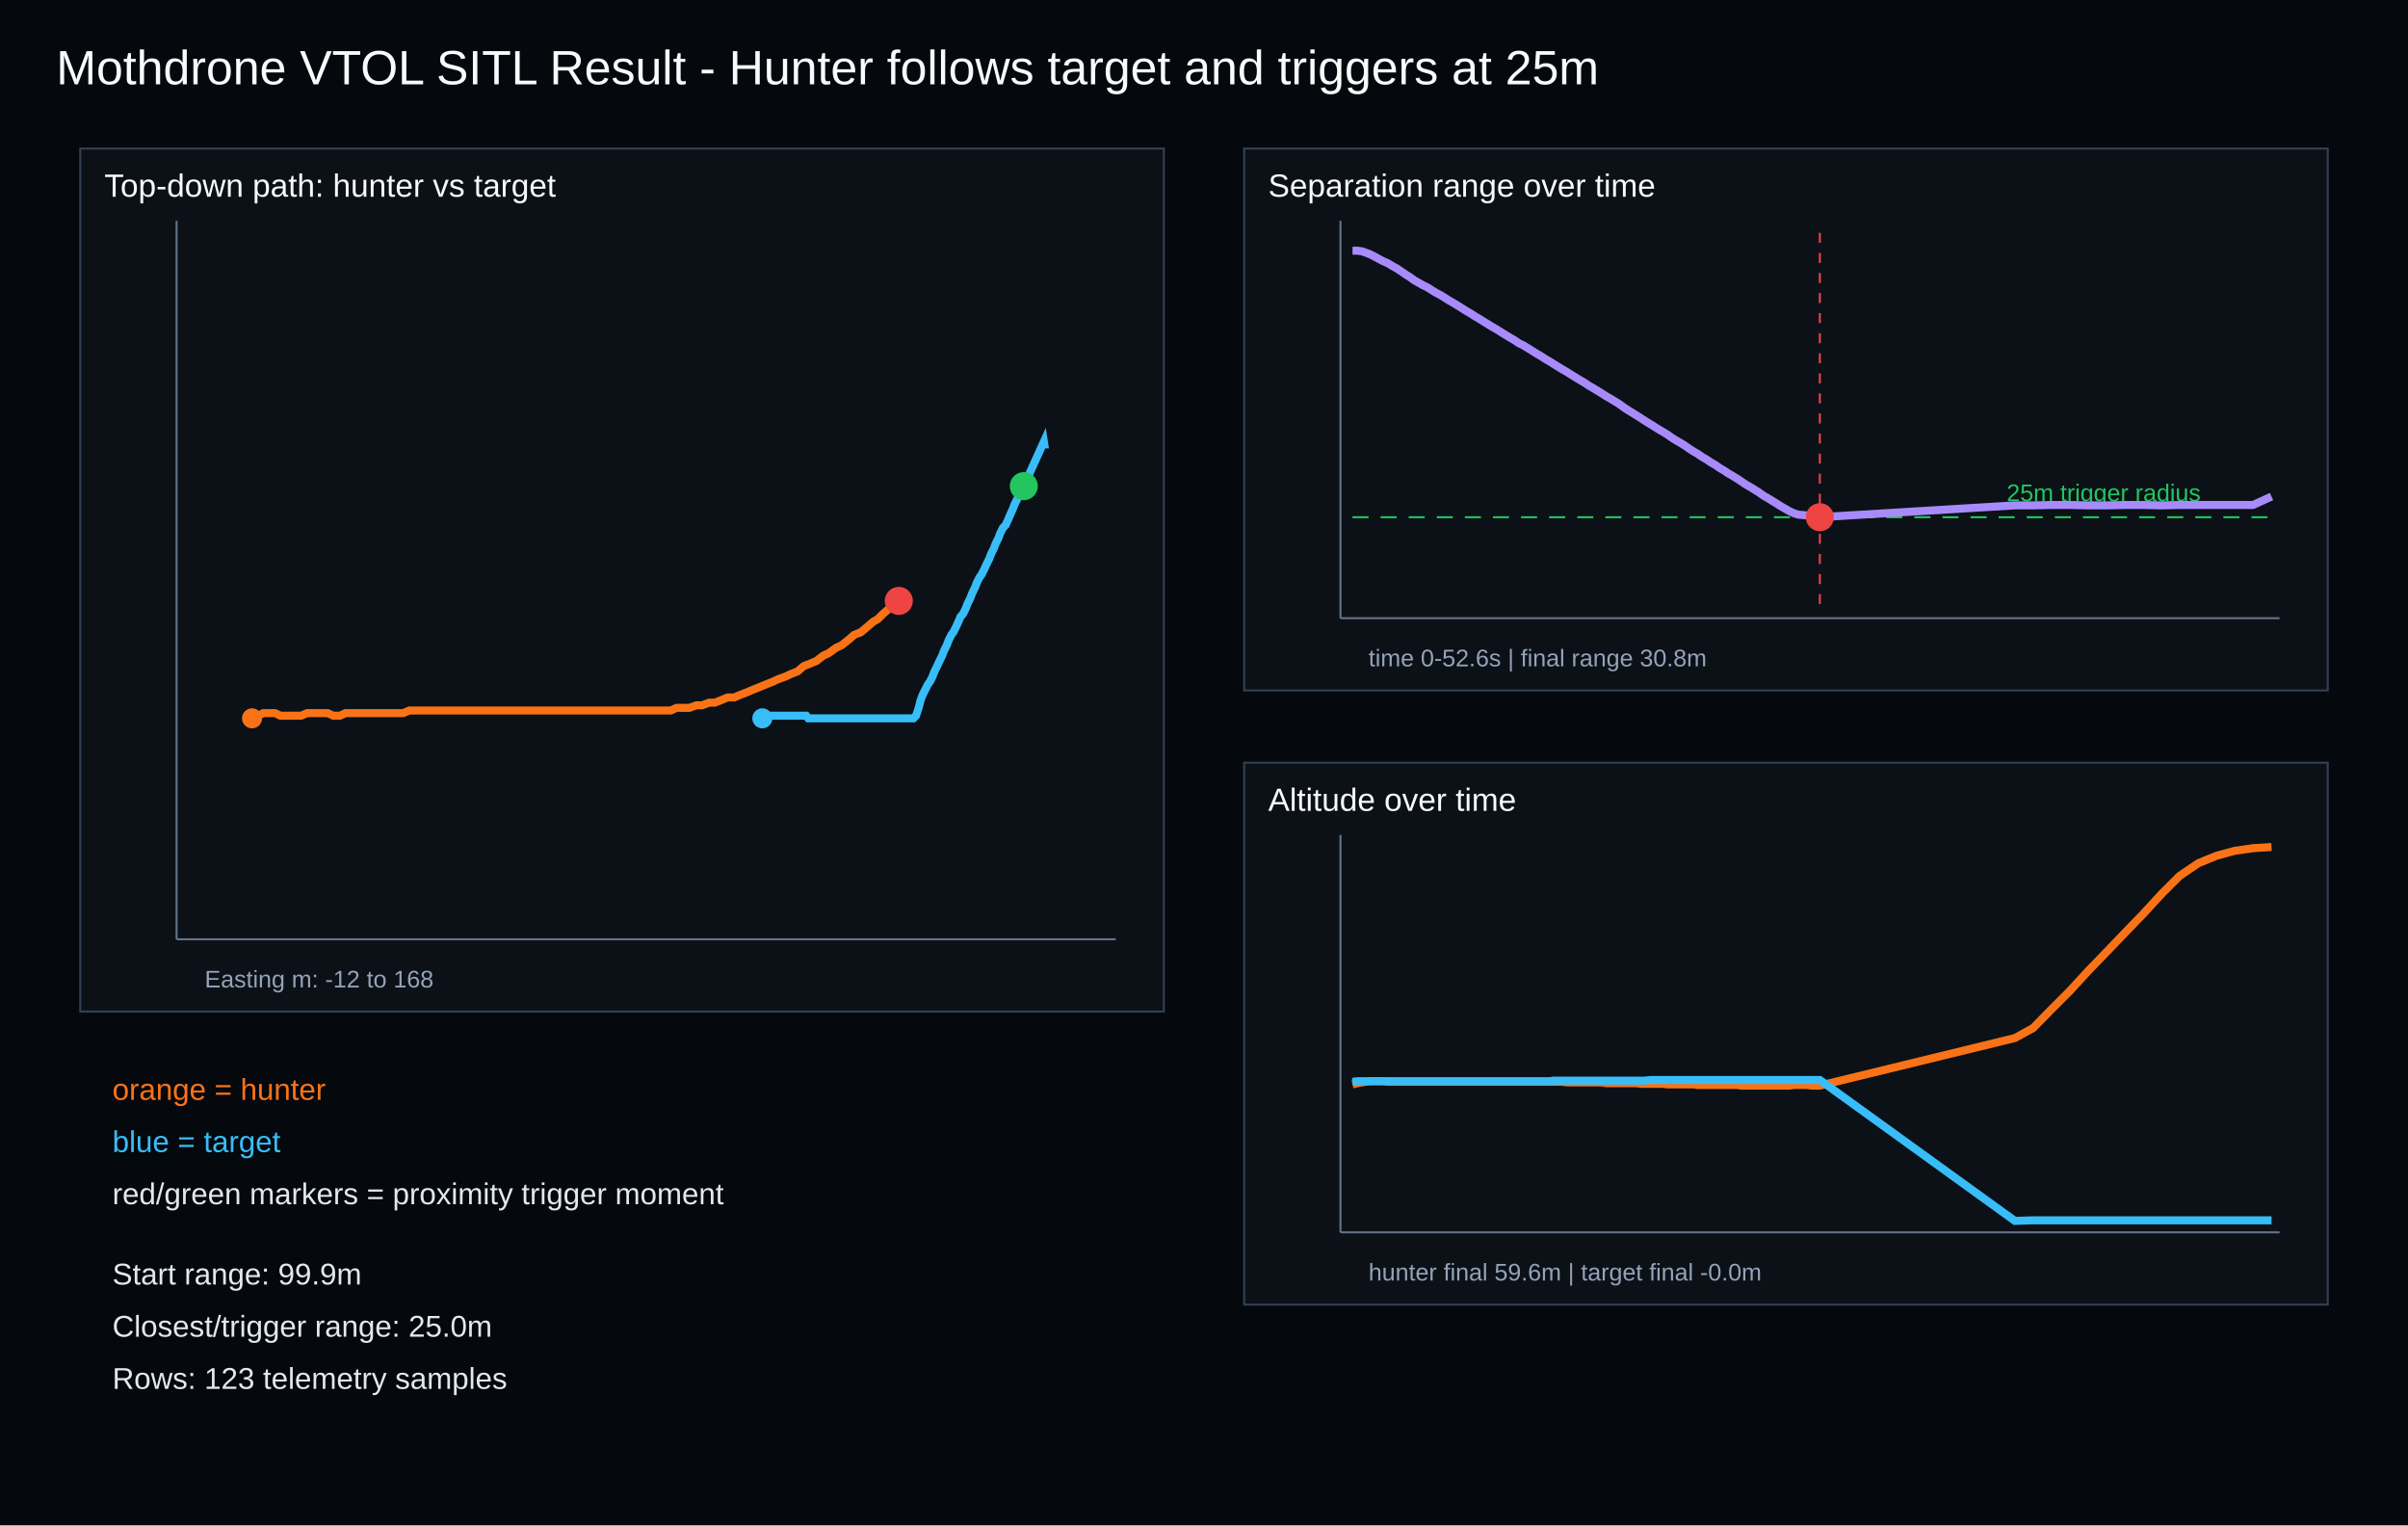
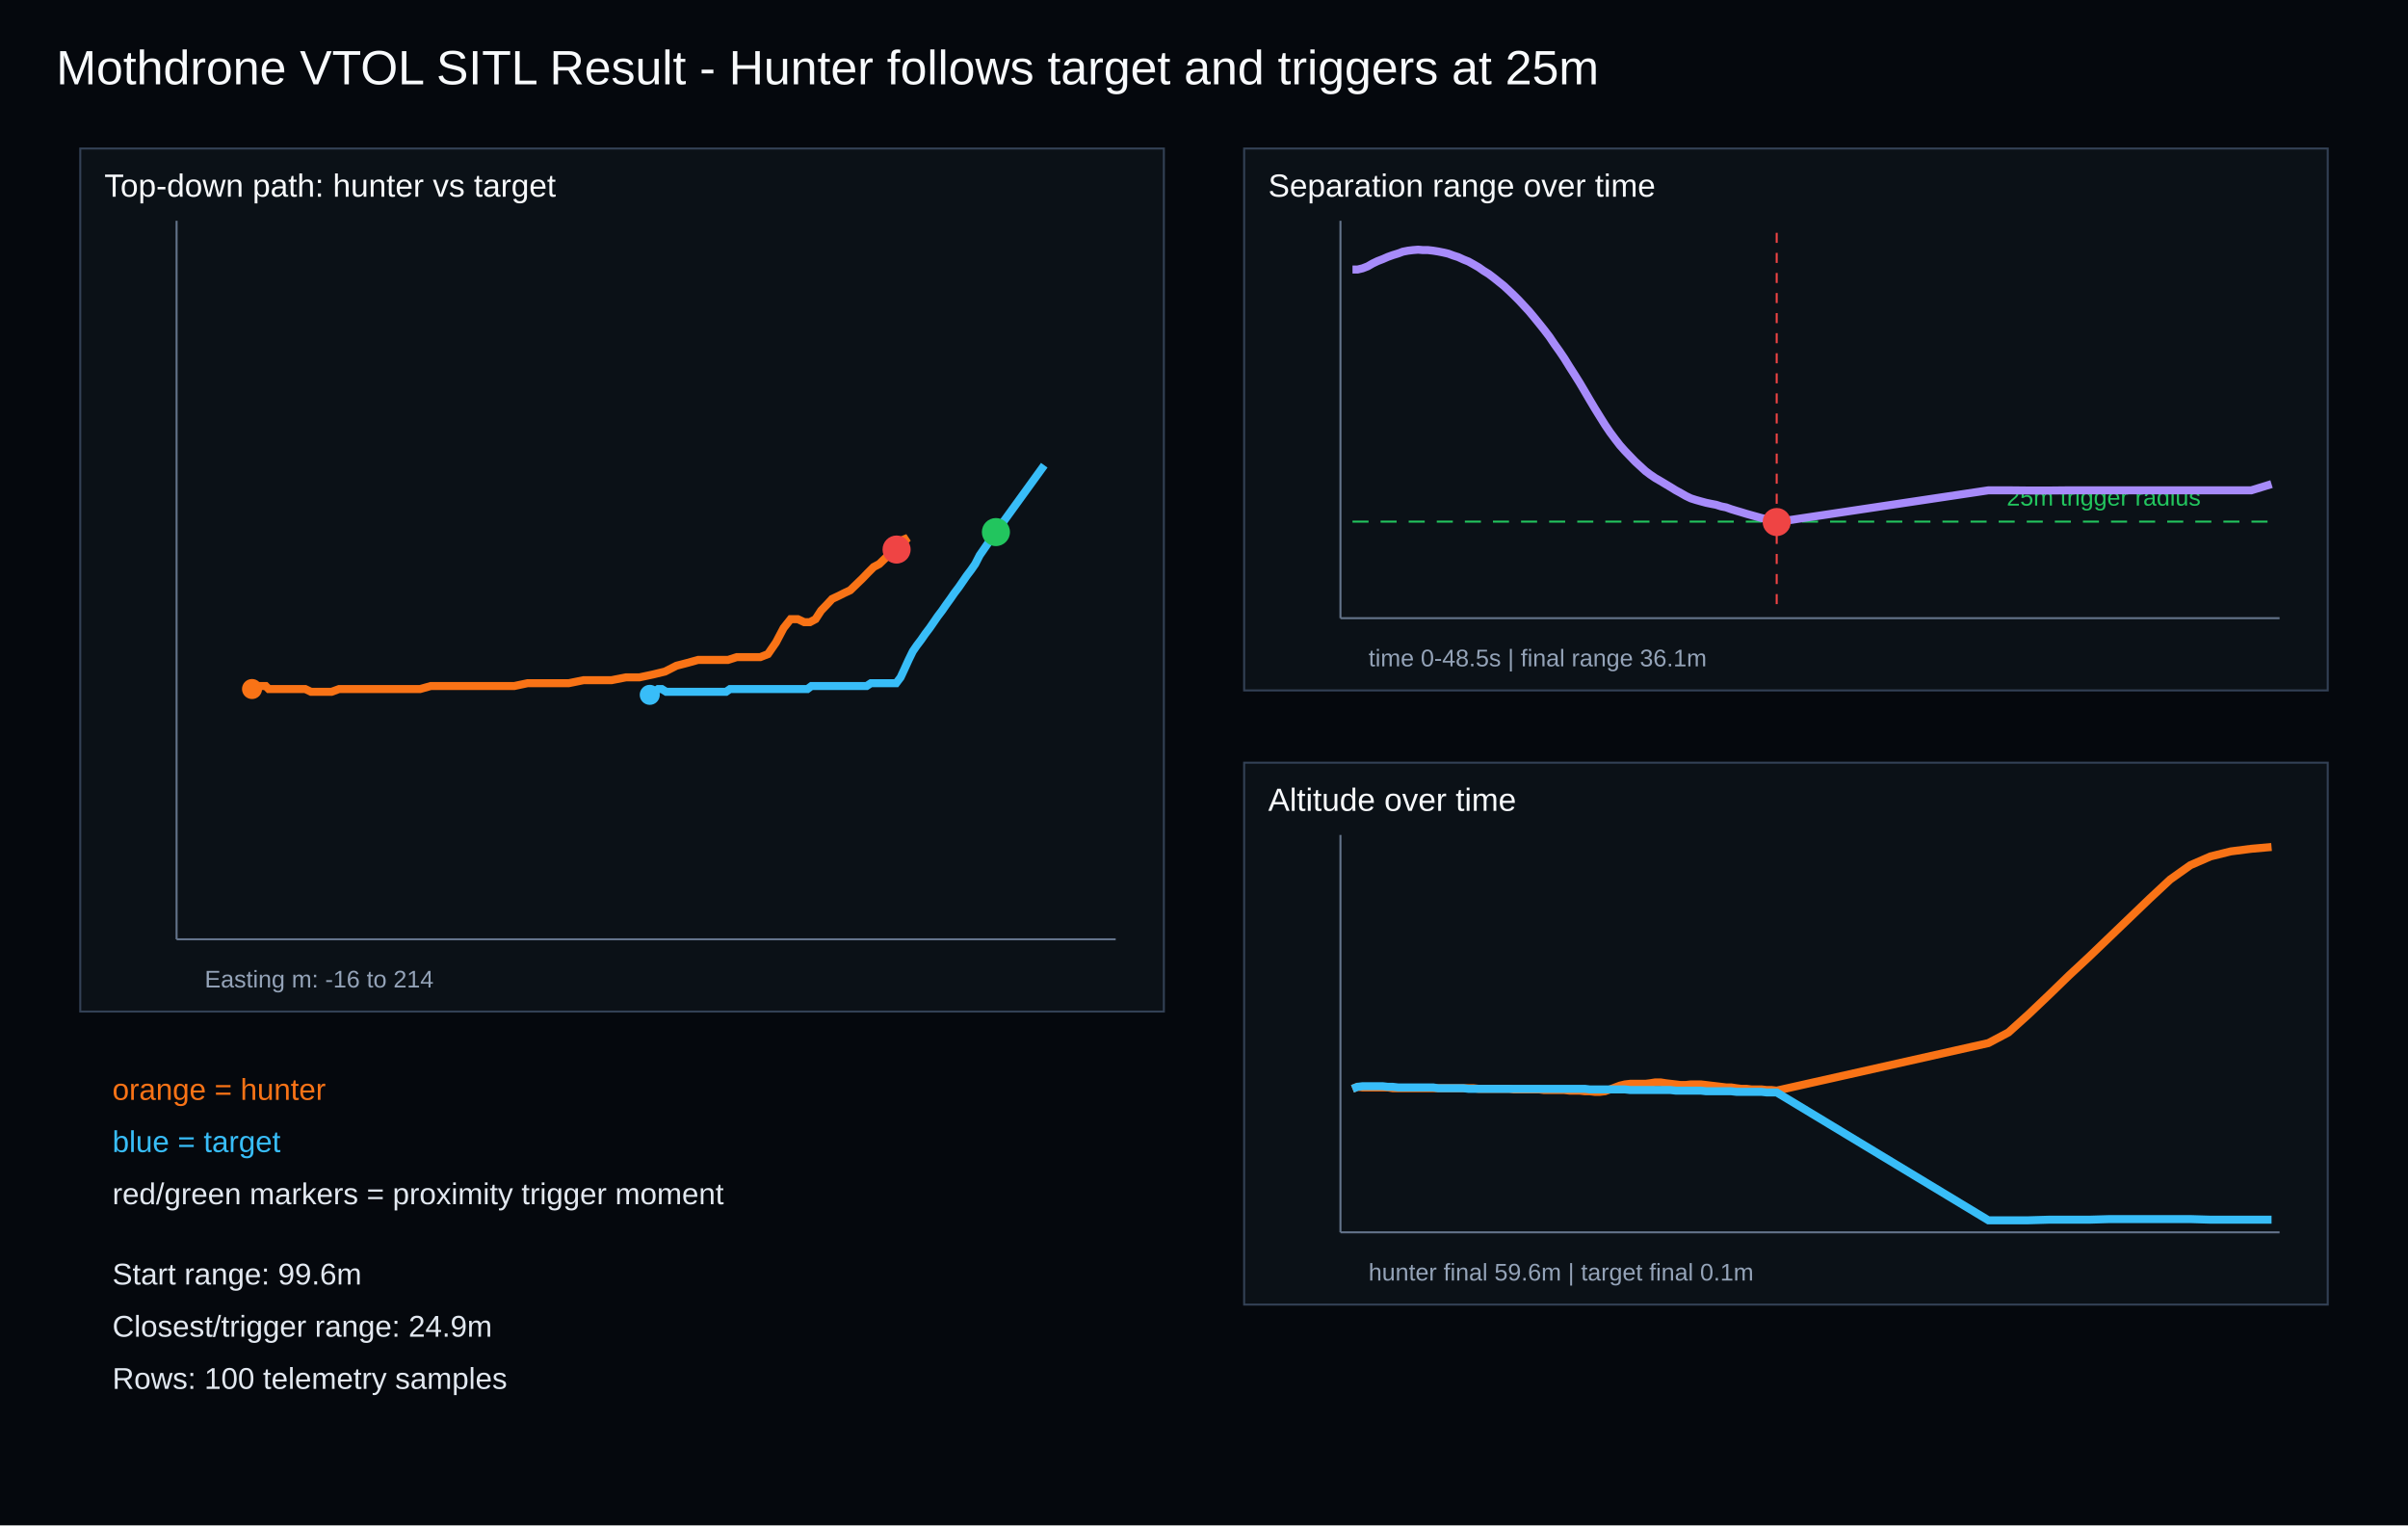
<svg xmlns="http://www.w3.org/2000/svg" width="1200" height="760" viewBox="0 0 1200 760">
  <rect width="100%" height="100%" fill="#05080d" />
  <text x="28.0" y="42.0" fill="#f8fafc" font-size="24" font-family="Arial">Mothdrone VTOL SITL Result - Hunter follows target and triggers at 25m</text>
  <rect x="40" y="74" width="540" height="430" fill="#0b1117" stroke="#334155" />
  <text x="52.0" y="98.0" fill="#f8fafc" font-size="16" font-family="Arial">Top-down path: hunter vs target</text>
  <line x1="88" y1="468" x2="556" y2="468" stroke="#64748b" />
  <line x1="88" y1="110" x2="88" y2="468" stroke="#64748b" />
-   <polyline points="379.9,357.9 379.9,357.9 380.7,357.9 381.4,356.6 382.4,356.6 383.7,356.6 385.2,356.6 386.8,356.6 388.3,356.6 389.8,356.6 391.6,356.6 392.9,356.6 394.2,356.6 395.2,356.6 396.4,356.6 397.7,356.6 399.0,356.6 400.3,356.6 401.8,356.6 402.8,357.9 404.3,357.9 405.6,357.9 406.9,357.9 408.2,357.9 409.4,357.9 410.7,357.9 412.0,357.9 413.2,357.9 414.5,357.9 415.8,357.9 417.1,357.9 418.3,357.9 419.6,357.9 420.9,357.9 422.2,357.9 423.4,357.9 424.7,357.9 426.0,357.9 427.5,357.9 428.5,357.9 430.0,357.9 431.1,357.9 432.6,357.9 433.6,357.9 434.9,357.9 436.2,357.9 437.7,357.9 438.7,357.9 440.2,357.9 441.2,357.9 442.8,357.9 443.8,357.9 445.3,357.9 446.3,357.9 447.9,357.9 448.9,357.9 450.2,357.9 451.4,357.9 453.0,357.9 454.0,357.9 455.2,357.9 456.5,356.6 457.8,352.7 458.8,348.8 459.8,346.2 461.1,343.6 462.4,341.0 463.4,339.7 464.7,337.1 465.7,334.5 467.0,331.9 468.2,329.3 469.5,326.7 470.5,324.1 471.8,321.5 472.8,318.9 474.1,316.3 475.1,315.0 476.4,312.4 477.6,309.8 478.7,307.2 479.9,305.9 481.2,303.3 482.2,300.7 483.5,298.1 484.5,295.5 485.8,292.9 486.8,290.3 488.1,287.7 489.1,286.4 490.4,283.8 491.6,281.2 492.9,278.6 493.9,276.0 495.2,273.4 496.2,270.8 497.5,268.2 498.5,265.6 499.8,263.0 501.1,261.7 502.3,259.1 503.4,256.5 504.6,253.9 505.6,251.3 506.9,248.7 507.9,246.1 509.2,243.5 510.2,242.2 520.2,220.1 520.4,221.4 520.4,221.4 520.4,221.4 520.4,221.4 520.4,221.4 520.4,221.4 520.4,221.4 520.4,221.4 520.4,221.4 520.4,221.4 520.4,221.4 520.4,221.4 520.4,221.4 520.2,221.4" fill="none" stroke="#38bdf8" stroke-width="4" />
-   <polyline points="125.6,357.9 125.6,357.9 126.9,357.9 128.6,356.6 131.2,355.3 133.7,355.3 137.0,355.3 139.8,356.6 143.4,356.6 146.5,356.6 150.0,356.6 153.1,355.3 156.6,355.3 159.7,355.3 163.3,355.3 166.1,356.6 169.4,356.6 172.2,355.3 175.7,355.3 178.5,355.3 181.8,355.3 184.9,355.3 188.2,355.3 191.3,355.3 194.6,355.3 197.6,355.3 200.9,355.3 204.0,354.0 207.3,354.0 210.4,354.0 213.7,354.0 216.7,354.0 220.0,354.0 223.1,354.0 226.4,354.0 229.4,354.0 232.8,354.0 235.8,354.0 239.1,354.0 242.2,354.0 245.5,354.0 248.3,354.0 251.8,354.0 254.6,354.0 258.2,354.0 261.0,354.0 264.6,354.0 267.4,354.0 270.7,354.0 273.7,354.0 277.3,354.0 280.1,354.0 283.4,354.0 286.5,354.0 290.0,354.0 292.8,354.0 296.1,354.0 299.2,354.0 302.5,354.0 305.6,354.0 308.9,354.0 311.9,354.0 315.5,354.0 318.3,354.0 321.6,354.0 324.7,354.0 328.0,354.0 331.0,354.0 334.3,354.0 337.1,352.7 340.7,352.7 343.5,352.7 347.1,351.4 349.9,351.4 353.4,350.1 356.2,350.1 359.5,348.8 362.6,347.5 365.9,347.5 368.9,346.2 372.3,344.9 375.3,343.6 378.6,342.3 381.7,341.0 385.0,339.7 387.8,338.4 391.4,337.1 394.2,335.8 397.5,334.5 400.5,331.9 403.8,330.6 406.9,329.3 410.2,326.7 413.0,325.4 416.6,322.8 419.4,321.5 422.7,318.9 425.7,316.3 429.0,315.0 432.1,312.4 435.1,309.8 437.4,308.5 440.0,305.9 441.5,304.6 443.0,303.3 444.3,302.0 446.1,300.7 447.9,299.4 449.9,299.4 449.9,299.4 449.9,299.4 449.9,299.4 449.9,299.4 449.9,299.4 449.9,299.4 449.9,299.4 449.9,299.4 449.9,299.4 449.9,299.4 449.9,299.4 449.9,299.4 449.6,299.4 443.5,299.4" fill="none" stroke="#f97316" stroke-width="4" />
-   <circle cx="379.9" cy="357.9" r="5" fill="#38bdf8" />
-   <circle cx="125.6" cy="357.9" r="5" fill="#f97316" />
-   <circle cx="510.2" cy="242.2" r="7" fill="#22c55e" />
-   <circle cx="447.9" cy="299.4" r="7" fill="#ef4444" />
-   <text x="102.0" y="492.0" fill="#94a3b8" font-size="12" font-family="Arial">Easting m: -12 to 168</text>
+   <polyline points="323.8,346.2 324.0,346.2 324.8,346.2 326.2,344.7 328.0,343.3 329.8,343.3 332.0,344.7 334.1,344.7 336.3,344.7 338.7,344.7 341.1,344.7 343.3,344.7 345.5,344.7 347.7,344.7 349.1,344.7 351.3,344.7 353.2,344.7 355.4,344.7 357.4,344.7 359.6,344.7 361.8,344.7 363.8,343.3 366.0,343.3 368.2,343.3 370.4,343.3 372.4,343.3 374.5,343.3 376.7,343.3 378.7,343.3 381.1,343.3 383.1,343.3 385.3,343.3 387.5,343.3 389.7,343.3 391.7,343.3 393.8,343.3 396.0,343.3 398.0,343.3 400.2,343.3 402.4,343.3 404.4,341.8 406.6,341.8 408.6,341.8 410.8,341.8 413.0,341.8 414.9,341.8 417.1,341.8 419.3,341.8 421.3,341.8 423.5,341.8 425.5,341.8 427.7,341.8 429.9,341.8 431.9,341.8 434.0,340.4 436.0,340.4 438.2,340.4 440.2,340.4 442.4,340.4 444.6,340.4 446.6,340.4 448.8,337.5 450.8,333.2 452.8,328.8 454.9,324.5 456.9,321.6 459.1,318.7 461.1,315.8 463.3,312.9 465.3,310.0 467.3,307.1 469.5,304.2 471.5,301.3 473.6,298.4 475.6,295.5 477.8,292.6 479.8,289.7 481.8,286.8 484.0,283.9 486.0,281.0 488.2,276.7 490.2,273.8 492.2,270.9 494.3,268.0 496.3,265.1 520.4,231.8 520.4,231.8 520.4,231.8 520.4,231.8 520.4,231.8 520.4,231.8 520.4,231.8 520.4,231.8 520.4,231.8 520.4,231.8 520.4,231.8 520.4,231.8 520.4,231.8 520.4,231.8 520.4,231.8" fill="none" stroke="#38bdf8" stroke-width="4" />
+   <polyline points="125.6,343.3 125.6,343.3 125.6,343.3 125.8,343.3 126.2,341.8 126.8,341.8 127.6,341.8 128.4,341.8 129.6,341.8 131.0,341.8 132.4,341.8 133.9,343.3 135.7,343.3 137.7,343.3 139.3,343.3 141.5,343.3 143.9,343.3 146.5,343.3 149.1,343.3 152.1,343.3 155.0,344.7 158.2,344.7 161.8,344.7 165.2,344.7 169.0,343.3 172.9,343.3 176.9,343.3 181.1,343.3 185.5,343.3 189.9,343.3 194.4,343.3 199.4,343.3 204.4,343.3 209.4,343.3 214.7,341.8 220.1,341.8 225.7,341.8 231.7,341.8 237.6,341.8 243.6,341.8 250.0,341.8 256.3,341.8 262.9,340.4 269.7,340.4 276.6,340.4 283.4,340.4 290.8,338.9 297.7,338.9 304.7,338.9 311.9,337.5 318.6,337.5 325.2,336.1 331.4,334.6 337.1,331.7 342.5,330.3 347.9,328.8 353.0,328.8 358.0,328.8 362.8,328.8 367.2,327.4 371.2,327.4 375.1,327.4 378.9,327.4 382.7,325.9 386.7,320.1 390.5,312.9 394.0,308.5 397.6,308.5 400.8,310.0 403.6,310.0 406.4,308.5 409.2,304.2 412.0,301.3 414.7,298.4 417.7,297.0 420.7,295.5 423.7,294.1 426.7,291.2 429.7,288.3 432.5,285.4 435.4,282.5 438.2,281.0 441.2,278.1 444.0,275.2 446.8,273.8 452.4,268.0 452.4,268.0 452.4,268.0 452.4,268.0 452.4,268.0 452.4,268.0 452.4,268.0 452.4,268.0 452.4,268.0 452.4,268.0 452.4,268.0 452.4,268.0 452.4,268.0 452.4,268.0 448.6,269.5" fill="none" stroke="#f97316" stroke-width="4" />
+   <circle cx="323.8" cy="346.2" r="5" fill="#38bdf8" />
+   <circle cx="125.6" cy="343.3" r="5" fill="#f97316" />
+   <circle cx="496.3" cy="265.1" r="7" fill="#22c55e" />
+   <circle cx="446.8" cy="273.8" r="7" fill="#ef4444" />
+   <text x="102.0" y="492.0" fill="#94a3b8" font-size="12" font-family="Arial">Easting m: -16 to 214</text>
  <rect x="620" y="74" width="540" height="270" fill="#0b1117" stroke="#334155" />
  <text x="632.0" y="98.0" fill="#f8fafc" font-size="16" font-family="Arial">Separation range over time</text>
  <line x1="668" y1="308" x2="1136" y2="308" stroke="#64748b" />
  <line x1="668" y1="110" x2="668" y2="308" stroke="#64748b" />
-   <line x1="674" y1="257.7" x2="1132" y2="257.7" stroke="#22c55e" stroke-dasharray="8 6" />
-   <text x="1000.0" y="249.7" fill="#22c55e" font-size="12" font-family="Arial">25m trigger radius</text>
-   <polyline points="674.0,124.9 676.4,124.9 678.6,125.2 680.7,125.9 683.0,126.8 685.1,127.9 687.3,129.1 689.4,130.2 691.7,131.2 693.8,132.5 696.0,133.7 698.1,135.1 700.4,136.7 702.5,138.0 704.7,139.6 706.8,140.8 709.1,142.1 711.2,143.1 713.4,144.5 715.5,145.8 717.8,147.0 719.9,148.3 722.1,149.7 724.2,150.9 726.5,152.3 728.6,153.6 730.8,155.0 732.9,156.2 735.2,157.7 737.3,158.9 739.5,160.3 741.6,161.6 743.9,163.0 746.0,164.2 748.2,165.6 750.3,166.9 752.6,168.3 754.7,169.5 756.9,171.0 759.0,172.0 761.3,173.4 763.4,174.7 765.6,176.1 767.7,177.3 770.0,178.8 772.1,180.0 774.3,181.4 776.4,182.7 778.7,184.1 780.8,185.3 783.0,186.7 785.1,188.0 787.4,189.4 789.5,190.6 791.7,192.1 793.8,193.3 796.1,194.7 798.2,196.0 800.4,197.4 802.5,198.6 804.8,200.0 806.9,201.3 809.1,202.9 811.2,204.3 813.5,205.7 815.6,207.0 817.8,208.4 819.9,209.8 822.2,211.2 824.3,212.5 826.5,213.9 828.6,215.1 830.9,216.5 833.0,218.0 835.2,219.4 837.3,220.6 839.6,222.0 841.7,223.5 843.9,224.9 846.0,226.1 848.3,227.7 850.4,228.9 852.6,230.4 854.7,231.6 857.0,233.2 859.1,234.4 861.3,235.9 863.4,237.1 865.7,238.5 867.8,239.9 870.0,241.4 872.1,242.6 874.4,244.0 876.5,245.3 878.7,246.9 880.8,248.1 883.1,249.5 885.2,250.8 887.4,252.2 889.5,253.4 891.8,254.7 893.9,255.7 896.1,256.4 898.2,256.6 900.5,256.8 902.6,257.0 904.8,257.3 906.9,257.7 1004.1,251.8 1013.2,251.8 1022.4,251.6 1031.4,251.6 1040.6,251.8 1049.7,251.8 1058.9,251.6 1068.0,251.6 1077.2,251.8 1086.2,251.6 1095.5,251.6 1104.5,251.6 1113.7,251.6 1122.8,251.6 1132.0,247.4" fill="none" stroke="#a78bfa" stroke-width="4" />
-   <circle cx="906.9" cy="257.7" r="7" fill="#ef4444" />
-   <line x1="906.9" y1="116" x2="906.9" y2="302" stroke="#ef4444" stroke-dasharray="5 5" />
-   <text x="682.0" y="332.0" fill="#94a3b8" font-size="12" font-family="Arial">time 0-52.6s | final range 30.8m</text>
+   <line x1="674" y1="259.9" x2="1132" y2="259.9" stroke="#22c55e" stroke-dasharray="8 6" />
+   <text x="1000.0" y="251.9" fill="#22c55e" font-size="12" font-family="Arial">25m trigger radius</text>
+   <polyline points="674.0,134.3 676.5,134.3 679.0,133.7 681.6,132.7 684.0,131.3 686.5,130.1 689.1,129.1 691.6,128.0 694.1,127.1 696.7,126.3 699.1,125.4 701.7,124.9 704.2,124.6 706.7,124.4 709.1,124.6 711.6,124.6 714.2,124.9 716.7,125.3 719.2,125.8 721.8,126.4 724.2,127.3 726.7,128.1 729.3,129.3 731.8,130.3 734.3,131.7 736.9,133.2 739.3,134.9 741.9,136.5 744.4,138.4 746.9,140.4 749.4,142.4 752.0,144.8 754.4,147.1 757.0,149.7 759.5,152.4 762.0,155.1 764.5,158.1 767.1,161.3 769.5,164.3 772.1,167.7 774.6,171.4 777.1,174.9 779.6,178.6 782.2,182.8 784.7,186.7 787.2,190.7 789.8,195.1 792.2,199.2 794.7,203.4 797.3,207.6 799.8,211.6 802.3,215.3 804.9,218.8 807.3,221.9 809.8,224.7 812.4,227.4 814.9,230.0 817.4,232.3 820.0,234.7 822.4,236.5 824.9,238.2 827.5,239.7 830.0,241.2 832.5,242.7 835.1,244.3 837.5,245.6 840.1,247.1 842.6,248.3 845.1,249.1 847.6,249.8 850.2,250.5 852.6,251.0 855.2,251.5 857.7,252.3 860.2,252.8 862.7,253.7 865.3,254.5 867.7,255.2 870.3,256.0 872.8,256.7 875.3,257.4 877.8,258.1 880.4,258.7 882.9,259.4 885.4,260.1 990.9,244.3 1000.9,244.3 1011.0,244.4 1021.1,244.4 1031.1,244.3 1041.2,244.3 1051.3,244.3 1061.3,244.3 1071.4,244.3 1081.5,244.3 1091.5,244.3 1101.6,244.3 1111.7,244.3 1121.9,244.3 1132.0,241.2" fill="none" stroke="#a78bfa" stroke-width="4" />
+   <circle cx="885.4" cy="260.1" r="7" fill="#ef4444" />
+   <line x1="885.4" y1="116" x2="885.4" y2="302" stroke="#ef4444" stroke-dasharray="5 5" />
+   <text x="682.0" y="332.0" fill="#94a3b8" font-size="12" font-family="Arial">time 0-48.5s | final range 36.1m</text>
  <rect x="620" y="380" width="540" height="270" fill="#0b1117" stroke="#334155" />
  <text x="632.0" y="404.0" fill="#f8fafc" font-size="16" font-family="Arial">Altitude over time</text>
  <line x1="668" y1="614" x2="1136" y2="614" stroke="#64748b" />
  <line x1="668" y1="416" x2="668" y2="614" stroke="#64748b" />
-   <polyline points="674.0,540.3 676.4,539.7 678.6,539.3 680.7,539.0 683.0,538.7 685.1,538.7 687.3,538.7 689.4,538.7 691.7,539.0 693.8,539.0 696.0,539.0 698.1,539.0 700.4,539.0 702.5,539.0 704.7,539.0 706.8,539.0 709.1,539.0 711.2,539.0 713.4,539.0 715.5,539.0 717.8,539.0 719.9,539.0 722.1,539.0 724.2,539.0 726.5,539.0 728.6,539.0 730.8,539.0 732.9,539.0 735.2,539.0 737.3,539.0 739.5,539.0 741.6,539.0 743.9,539.0 746.0,539.0 748.2,539.0 750.3,539.0 752.6,539.0 754.7,539.0 756.9,539.0 759.0,539.0 761.3,539.0 763.4,539.0 765.6,539.0 767.7,539.0 770.0,539.0 772.1,539.0 774.3,539.0 776.4,539.0 778.7,539.0 780.8,539.3 783.0,539.3 785.1,539.3 787.4,539.3 789.5,539.3 791.7,539.3 793.8,539.3 796.1,539.3 798.2,539.3 800.4,539.7 802.5,539.7 804.8,539.7 806.9,539.7 809.1,539.7 811.2,539.7 813.5,539.7 815.6,539.7 817.8,540.0 819.9,540.0 822.2,540.0 824.3,540.0 826.5,540.0 828.6,540.0 830.9,540.3 833.0,540.3 835.2,540.3 837.3,540.3 839.6,540.3 841.7,540.3 843.9,540.3 846.0,540.6 848.3,540.6 850.4,540.6 852.6,540.6 854.7,540.6 857.0,540.6 859.1,540.6 861.3,540.6 863.4,540.6 865.7,540.6 867.8,540.9 870.0,540.9 872.1,540.9 874.4,540.9 876.5,540.9 878.7,540.9 880.8,540.9 883.1,540.9 885.2,540.9 887.4,540.9 889.5,540.9 891.8,540.9 893.9,540.6 896.1,540.6 898.2,540.6 900.5,540.6 902.6,540.9 904.8,540.9 906.9,540.9 1004.1,517.2 1013.2,512.2 1022.4,502.8 1031.4,493.8 1040.6,483.8 1049.7,474.4 1058.9,464.8 1068.0,455.4 1077.2,445.4 1086.2,436.4 1095.5,430.1 1104.5,426.4 1113.7,423.9 1122.8,422.6 1132.0,422.0" fill="none" stroke="#f97316" stroke-width="4" />
-   <polyline points="674.0,539.0 676.4,538.7 678.6,538.7 680.7,538.7 683.0,538.7 685.1,538.7 687.3,538.7 689.4,538.7 691.7,538.7 693.8,538.7 696.0,538.7 698.1,538.7 700.4,538.7 702.5,538.7 704.7,538.7 706.8,538.7 709.1,538.7 711.2,538.7 713.4,538.7 715.5,538.7 717.8,538.7 719.9,538.7 722.1,538.7 724.2,538.7 726.5,538.7 728.6,538.7 730.8,538.7 732.9,538.7 735.2,538.7 737.3,538.7 739.5,538.7 741.6,538.7 743.9,538.7 746.0,538.7 748.2,538.7 750.3,538.7 752.6,538.7 754.7,538.7 756.9,538.7 759.0,538.7 761.3,538.7 763.4,538.7 765.6,538.7 767.7,538.7 770.0,538.7 772.1,538.7 774.3,538.4 776.4,538.4 778.7,538.4 780.8,538.4 783.0,538.4 785.1,538.4 787.4,538.4 789.5,538.4 791.7,538.4 793.8,538.4 796.1,538.4 798.2,538.4 800.4,538.4 802.5,538.4 804.8,538.4 806.9,538.4 809.1,538.4 811.2,538.4 813.5,538.4 815.6,538.4 817.8,538.4 819.9,538.4 822.2,538.1 824.3,538.1 826.5,538.1 828.6,538.1 830.9,538.1 833.0,538.1 835.2,538.1 837.3,538.1 839.6,538.1 841.7,538.1 843.9,538.1 846.0,538.1 848.3,538.1 850.4,538.1 852.6,538.1 854.7,538.1 857.0,538.1 859.1,538.1 861.3,538.1 863.4,538.1 865.7,538.1 867.8,538.1 870.0,538.1 872.1,538.1 874.4,538.1 876.5,538.1 878.7,538.1 880.8,538.1 883.1,538.1 885.2,538.1 887.4,538.1 889.5,538.1 891.8,538.1 893.9,538.1 896.1,538.1 898.2,538.1 900.5,538.1 902.6,538.1 904.8,538.1 906.9,538.1 1004.1,608.3 1013.2,608.0 1022.4,608.0 1031.4,608.0 1040.6,608.0 1049.7,608.0 1058.9,608.0 1068.0,608.0 1077.2,608.0 1086.2,608.0 1095.5,608.0 1104.5,608.0 1113.7,608.0 1122.8,608.0 1132.0,608.0" fill="none" stroke="#38bdf8" stroke-width="4" />
-   <text x="682.0" y="638.0" fill="#94a3b8" font-size="12" font-family="Arial">hunter final 59.6m | target final -0.0m</text>
+   <polyline points="674.0,542.5 676.5,541.5 679.0,541.8 681.6,541.8 684.0,541.8 686.5,541.8 689.1,541.8 691.6,541.8 694.1,542.2 696.7,542.2 699.1,542.2 701.7,542.2 704.2,542.2 706.7,542.2 709.1,542.2 711.6,542.2 714.2,542.2 716.7,542.2 719.2,542.2 721.8,542.2 724.2,542.2 726.7,542.2 729.3,542.2 731.8,542.2 734.3,542.2 736.9,542.5 739.3,542.5 741.9,542.5 744.4,542.5 746.9,542.5 749.4,542.5 752.0,542.5 754.4,542.8 757.0,542.8 759.5,542.8 762.0,542.8 764.5,542.8 767.1,542.8 769.5,543.1 772.1,543.1 774.6,543.1 777.1,543.1 779.6,543.1 782.2,543.4 784.7,543.4 787.2,543.4 789.8,543.7 792.2,543.7 794.7,544.0 797.3,544.0 799.8,543.7 802.3,542.8 804.9,541.8 807.3,540.9 809.8,540.3 812.4,540.0 814.9,540.0 817.4,540.0 820.0,540.0 822.4,539.7 824.9,539.3 827.5,539.3 830.0,539.7 832.5,540.0 835.1,540.3 837.5,540.6 840.1,540.6 842.6,540.3 845.1,540.3 847.6,540.3 850.2,540.6 852.6,540.9 855.2,541.2 857.7,541.5 860.2,541.8 862.7,541.8 865.3,542.2 867.7,542.5 870.3,542.5 872.8,542.8 875.3,542.8 877.8,542.8 880.4,543.1 882.9,543.1 885.4,543.4 990.9,519.7 1000.9,514.4 1011.0,505.3 1021.1,495.7 1031.1,486.0 1041.2,476.6 1051.3,466.9 1061.3,457.3 1071.4,447.6 1081.5,438.2 1091.5,431.1 1101.6,426.7 1111.7,424.2 1121.9,422.9 1132.0,422.0" fill="none" stroke="#f97316" stroke-width="4" />
+   <polyline points="674.0,542.5 676.5,541.5 679.0,541.2 681.6,541.2 684.0,541.2 686.5,541.2 689.1,541.2 691.6,541.5 694.1,541.5 696.7,541.8 699.1,541.8 701.7,541.8 704.2,541.8 706.7,541.8 709.1,541.8 711.6,541.8 714.2,541.8 716.7,542.2 719.2,542.2 721.8,542.2 724.2,542.2 726.7,542.2 729.3,542.2 731.8,542.5 734.3,542.5 736.9,542.5 739.3,542.5 741.9,542.5 744.4,542.5 746.9,542.5 749.4,542.5 752.0,542.5 754.4,542.5 757.0,542.5 759.5,542.5 762.0,542.5 764.5,542.5 767.1,542.5 769.5,542.5 772.1,542.5 774.6,542.5 777.1,542.5 779.6,542.5 782.2,542.5 784.7,542.5 787.2,542.5 789.8,542.5 792.2,542.8 794.7,542.8 797.3,542.8 799.8,542.8 802.3,542.8 804.9,542.8 807.3,542.8 809.8,542.8 812.4,543.1 814.9,543.1 817.4,543.1 820.0,543.1 822.4,543.1 824.9,543.1 827.5,543.1 830.0,543.1 832.5,543.1 835.1,543.4 837.5,543.4 840.1,543.4 842.6,543.4 845.1,543.4 847.6,543.4 850.2,543.7 852.6,543.7 855.2,543.7 857.7,543.7 860.2,543.7 862.7,543.7 865.3,544.0 867.7,544.0 870.3,544.0 872.8,544.0 875.3,544.0 877.8,544.0 880.4,544.3 882.9,544.3 885.4,544.3 990.9,608.0 1000.9,608.0 1011.0,608.0 1021.1,607.7 1031.1,607.7 1041.2,607.7 1051.3,607.4 1061.3,607.4 1071.4,607.4 1081.5,607.4 1091.5,607.4 1101.6,607.7 1111.7,607.7 1121.9,607.7 1132.0,607.7" fill="none" stroke="#38bdf8" stroke-width="4" />
+   <text x="682.0" y="638.0" fill="#94a3b8" font-size="12" font-family="Arial">hunter final 59.6m | target final 0.1m</text>
  <text x="56.0" y="548.0" fill="#f97316" font-size="15" font-family="Arial">orange = hunter</text>
  <text x="56.0" y="574.0" fill="#38bdf8" font-size="15" font-family="Arial">blue = target</text>
  <text x="56.0" y="600.0" fill="#e2e8f0" font-size="15" font-family="Arial">red/green markers = proximity trigger moment</text>
-   <text x="56.0" y="640.0" fill="#e2e8f0" font-size="15" font-family="Arial">Start range: 99.9m</text>
-   <text x="56.0" y="666.0" fill="#e2e8f0" font-size="15" font-family="Arial">Closest/trigger range: 25.0m</text>
-   <text x="56.0" y="692.0" fill="#e2e8f0" font-size="15" font-family="Arial">Rows: 123 telemetry samples</text>
+   <text x="56.0" y="640.0" fill="#e2e8f0" font-size="15" font-family="Arial">Start range: 99.6m</text>
+   <text x="56.0" y="666.0" fill="#e2e8f0" font-size="15" font-family="Arial">Closest/trigger range: 24.9m</text>
+   <text x="56.0" y="692.0" fill="#e2e8f0" font-size="15" font-family="Arial">Rows: 100 telemetry samples</text>
</svg>
